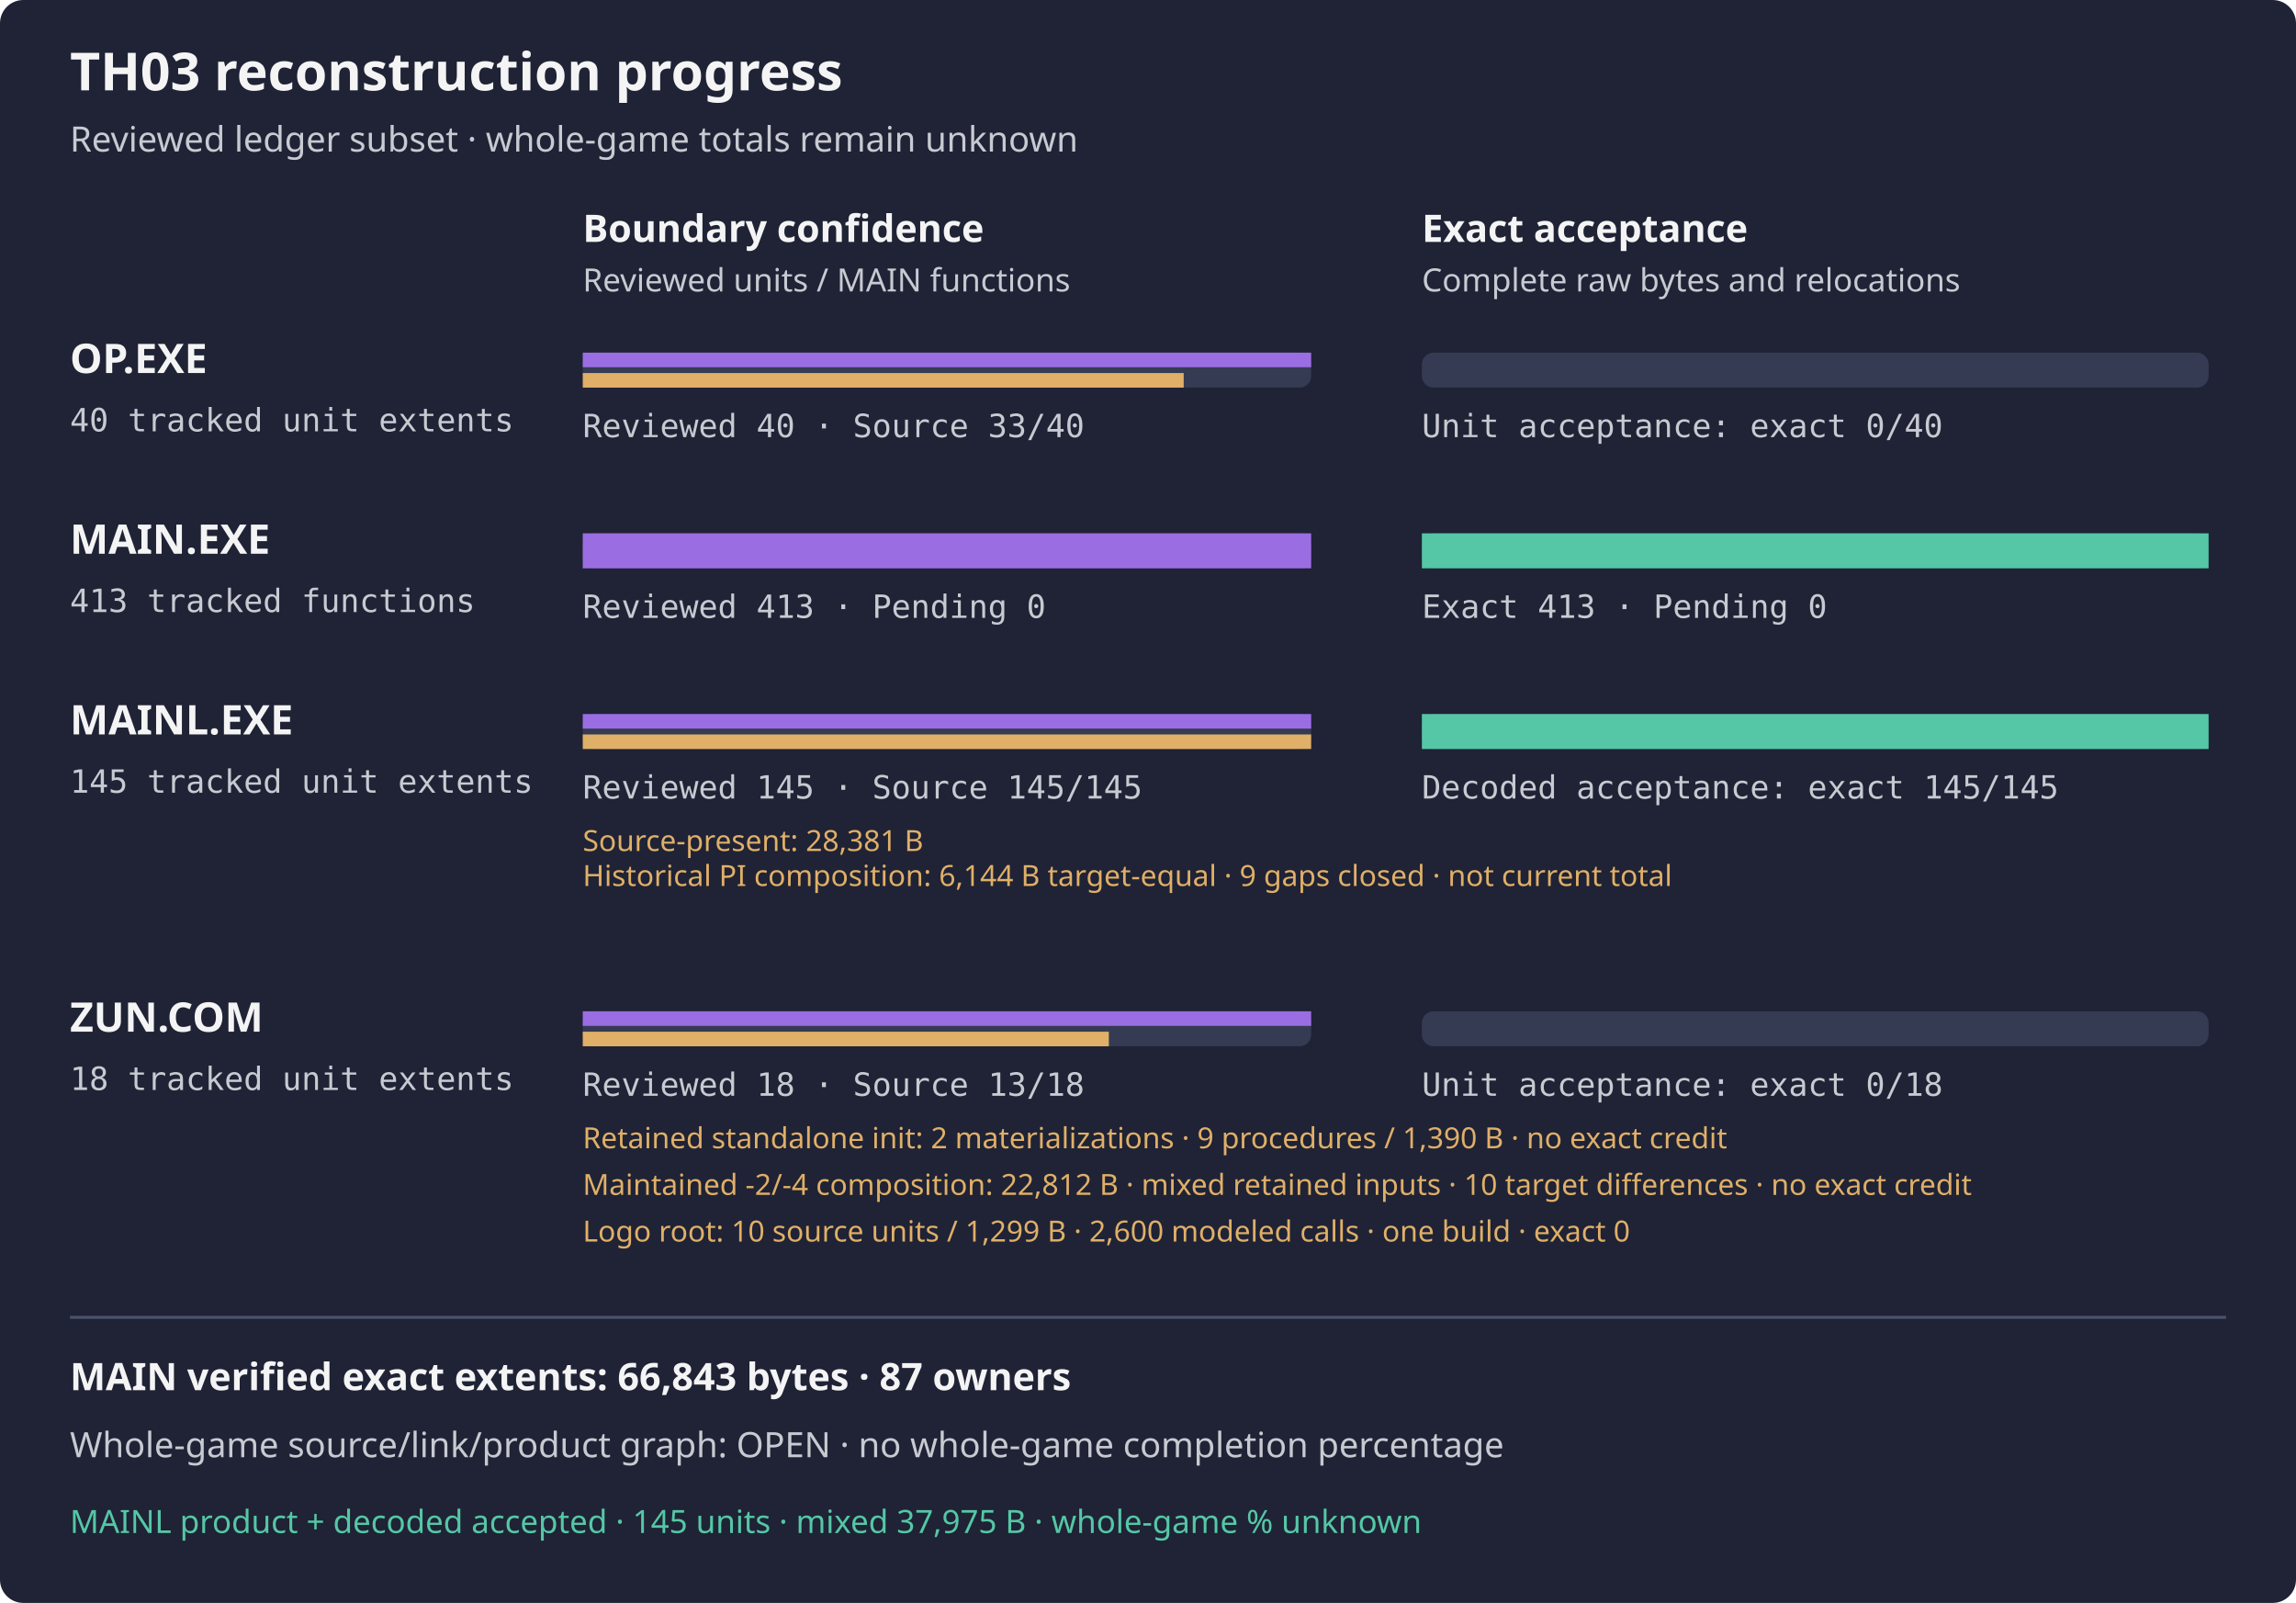
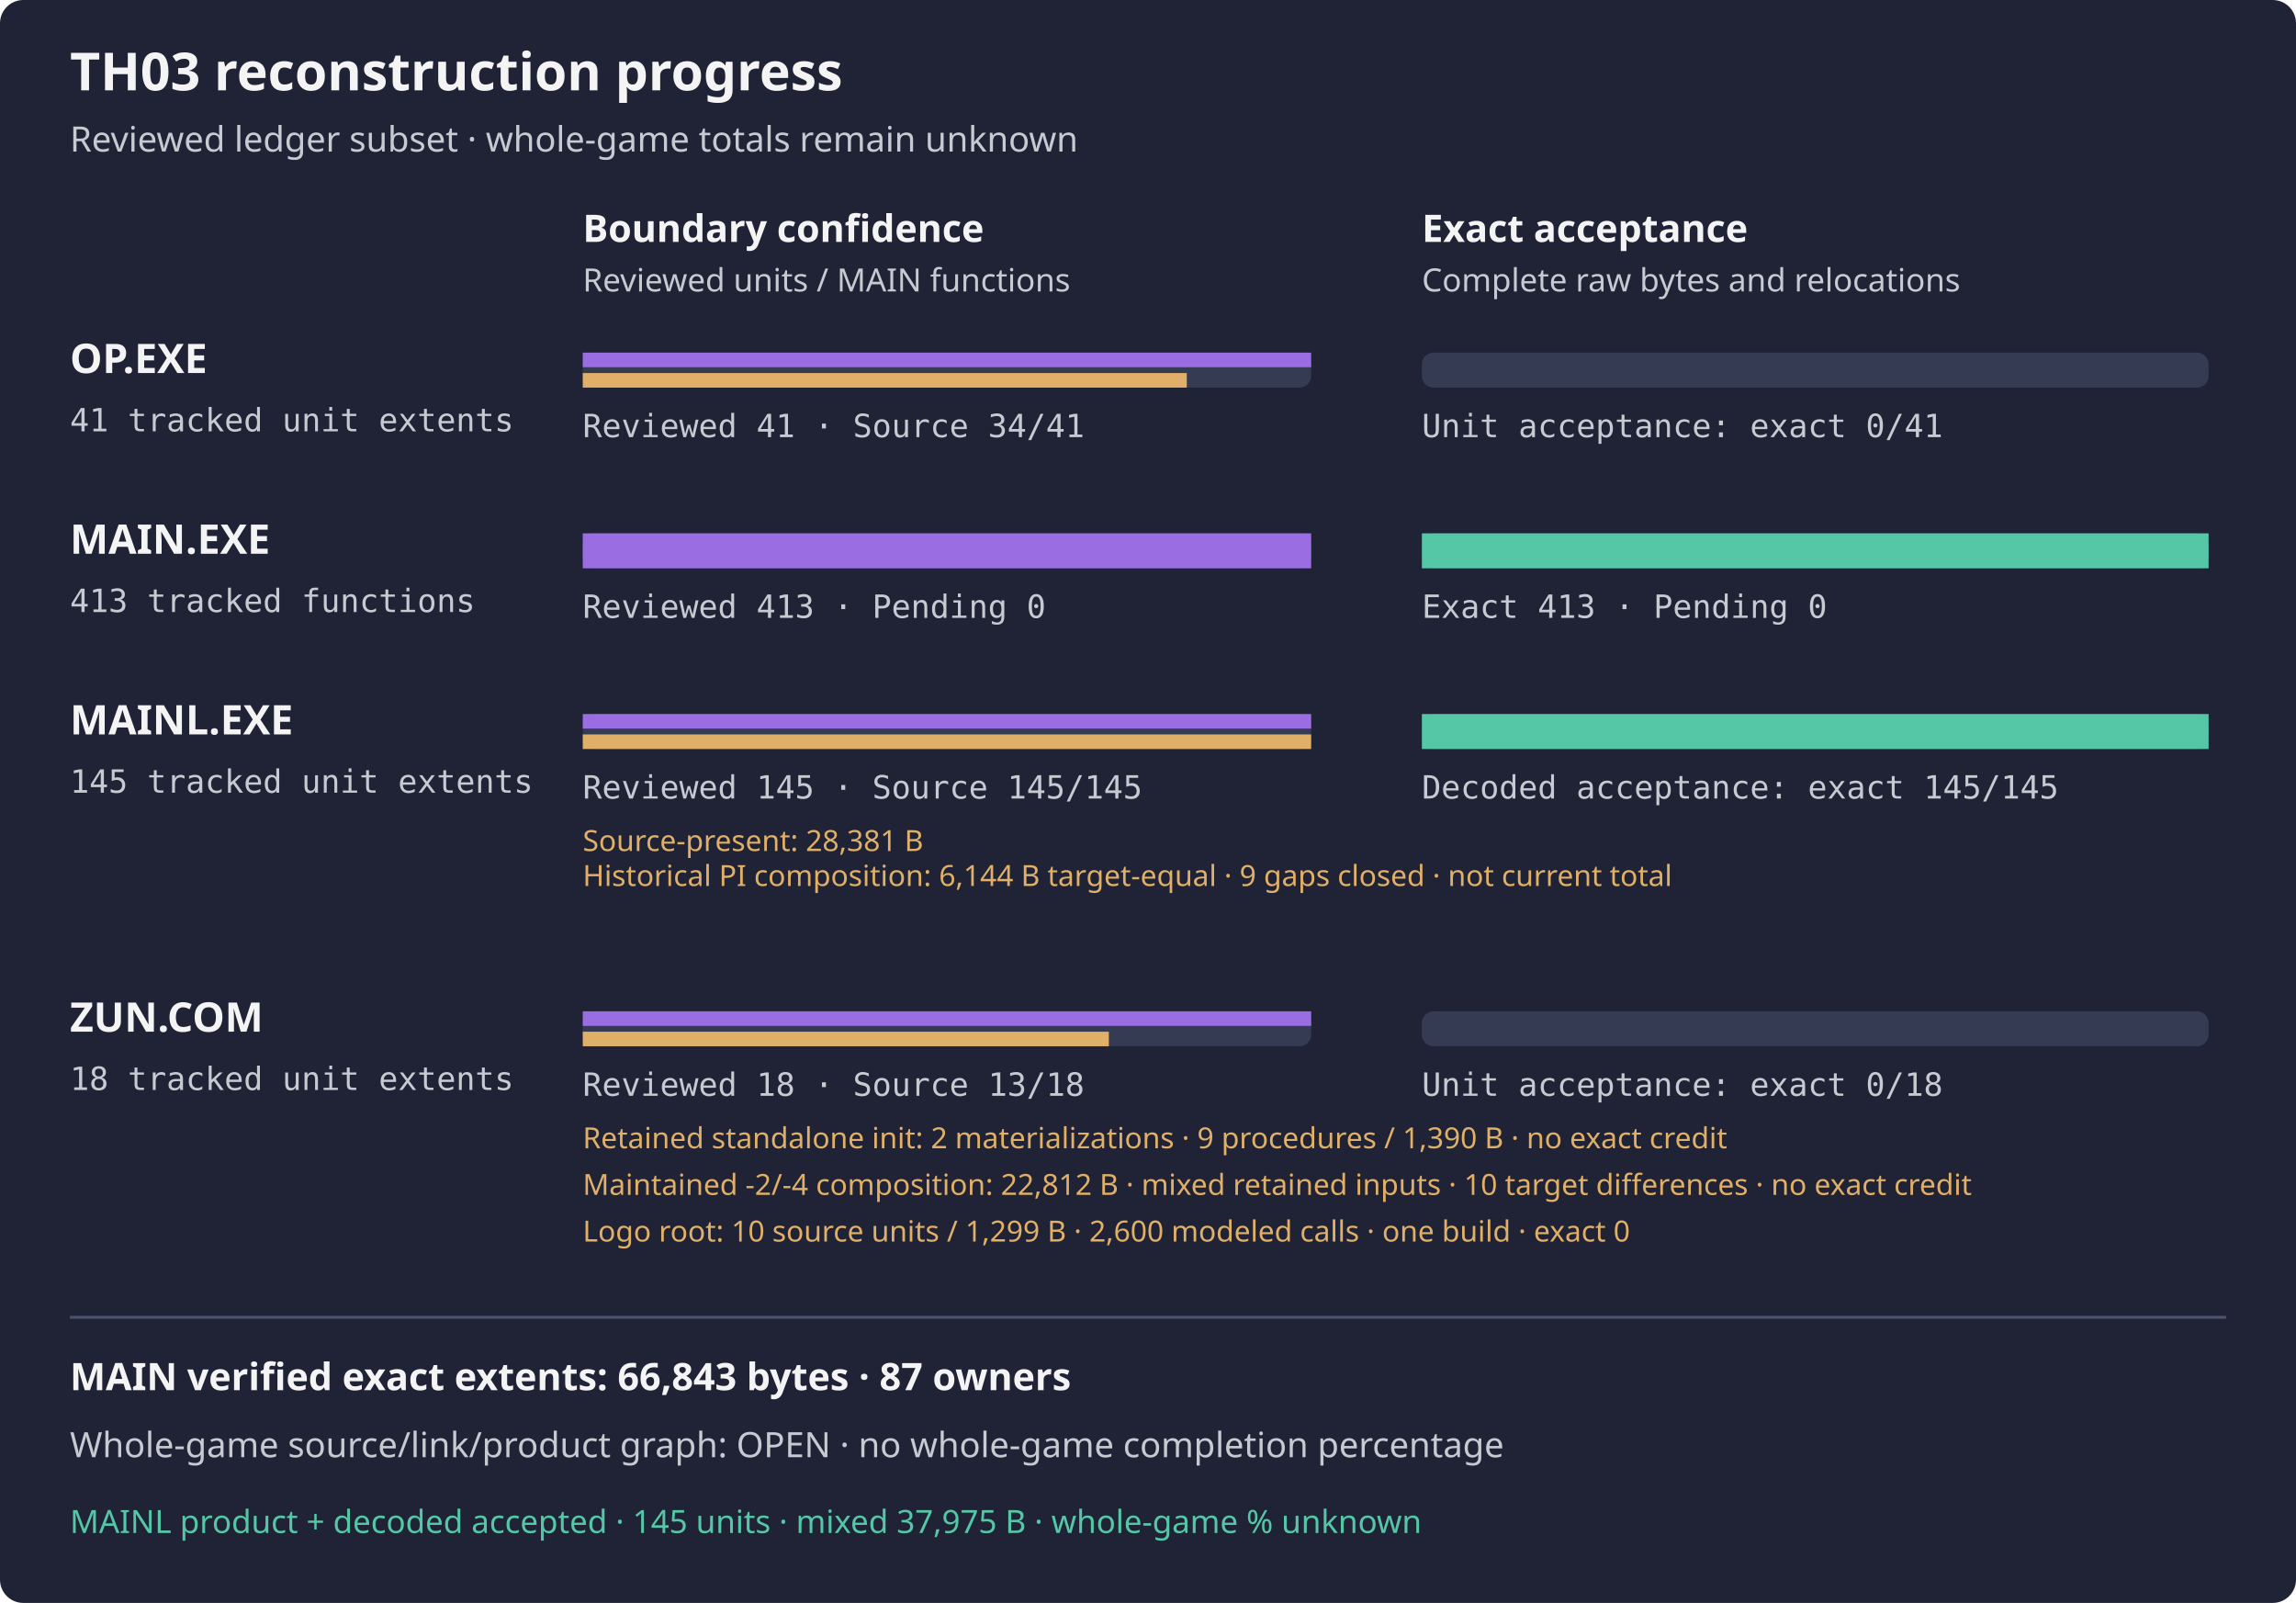
<svg xmlns="http://www.w3.org/2000/svg" width="788" height="550" viewBox="0 0 788 550" role="img" aria-label="TH03 reviewed subset reconstruction progress">
  <rect width="788" height="550" rx="8" fill="#1f2335" />
  <text x="24" y="31" fill="#f4f4f5" font-family="sans-serif" font-size="18" font-weight="600">TH03 reconstruction progress</text>
  <text x="24" y="52" fill="#c8cad2" font-family="sans-serif" font-size="12">Reviewed ledger subset · whole-game totals remain unknown</text>
  <text x="200" y="83" fill="#f4f4f5" font-family="sans-serif" font-size="13" font-weight="600">Boundary confidence</text>
  <text x="488" y="83" fill="#f4f4f5" font-family="sans-serif" font-size="13" font-weight="600">Exact acceptance</text>
  <text x="200" y="100" fill="#c8cad2" font-family="sans-serif" font-size="11">Reviewed units / MAIN functions</text>
  <text x="488" y="100" fill="#c8cad2" font-family="sans-serif" font-size="11">Complete raw bytes and relocations</text>
  <g aria-label="OP.EXE bars count tracked unit extents, not functions; source-present is not exact">
    <text x="24" y="128" fill="#f4f4f5" font-family="sans-serif" font-size="14" font-weight="600">OP.EXE</text>
-     <text x="24" y="148" fill="#c8cad2" font-family="monospace" font-size="11">40 tracked unit extents</text>
+     <text x="24" y="148" fill="#c8cad2" font-family="monospace" font-size="11">41 tracked unit extents</text>
    <rect x="200" y="121" width="250" height="12" rx="4" fill="#353b52" />
    <rect x="488" y="121" width="270" height="12" rx="4" fill="#353b52" />
    <rect x="200" y="121" width="250.00" height="5" fill="#9b6de3" />
-     <rect x="200" y="128" width="206.25" height="5" fill="#e0af68" />
+     <rect x="200" y="128" width="207.32" height="5" fill="#e0af68" />
    <rect x="488" y="121" width="0.00" height="12" fill="#55c7a6" />
-     <text x="200" y="150" fill="#c8cad2" font-family="monospace" font-size="11">Reviewed 40 · Source 33/40</text>
-     <text x="488" y="150" fill="#c8cad2" font-family="monospace" font-size="11">Unit acceptance: exact 0/40</text>
+     <text x="200" y="150" fill="#c8cad2" font-family="monospace" font-size="11">Reviewed 41 · Source 34/41</text>
+     <text x="488" y="150" fill="#c8cad2" font-family="monospace" font-size="11">Unit acceptance: exact 0/41</text>
  </g>
  <text x="24" y="190" fill="#f4f4f5" font-family="sans-serif" font-size="14" font-weight="600">MAIN.EXE</text>
  <text x="24" y="210" fill="#c8cad2" font-family="monospace" font-size="11">413 tracked functions</text>
  <rect x="200" y="183" width="250" height="12" rx="4" fill="#353b52" />
  <rect x="488" y="183" width="270" height="12" rx="4" fill="#353b52" />
  <rect x="200" y="183" width="250.00" height="12" fill="#9b6de3" />
  <rect x="488" y="183" width="270.00" height="12" fill="#55c7a6" />
  <text x="200" y="212" fill="#c8cad2" font-family="monospace" font-size="11">Reviewed 413 · Pending 0</text>
  <text x="488" y="212" fill="#c8cad2" font-family="monospace" font-size="11">Exact 413 · Pending 0</text>
  <g aria-label="MAINL bars count tracked unit extents, not functions; source-present is not exact">
    <text x="24" y="252" fill="#f4f4f5" font-family="sans-serif" font-size="14" font-weight="600">MAINL.EXE</text>
    <text x="24" y="272" fill="#c8cad2" font-family="monospace" font-size="11">145 tracked unit extents</text>
    <rect x="200" y="245" width="250" height="12" rx="4" fill="#353b52" />
    <rect x="488" y="245" width="270" height="12" rx="4" fill="#353b52" />
    <rect x="200" y="245" width="250.00" height="5" fill="#9b6de3" />
    <rect x="200" y="252" width="250.00" height="5" fill="#e0af68" />
    <rect x="488" y="245" width="270.00" height="12" fill="#55c7a6" />
    <text x="200" y="274" fill="#c8cad2" font-family="monospace" font-size="11">Reviewed 145 · Source 145/145</text>
    <text x="488" y="274" fill="#c8cad2" font-family="monospace" font-size="11">Decoded acceptance: exact 145/145</text>
    <text x="200" y="292" fill="#e0af68" font-family="sans-serif" font-size="10">Source-present: 28,381 B</text>
  </g>
  <text x="200" y="304" fill="#e0af68" font-family="sans-serif" font-size="10">Historical PI composition: 6,144 B target-equal · 9 gaps closed · not current total</text>
  <g aria-label="ZUN.COM bars count tracked unit extents, not functions; source-present is not exact">
    <text x="24" y="354" fill="#f4f4f5" font-family="sans-serif" font-size="14" font-weight="600">ZUN.COM</text>
    <text x="24" y="374" fill="#c8cad2" font-family="monospace" font-size="11">18 tracked unit extents</text>
    <rect x="200" y="347" width="250" height="12" rx="4" fill="#353b52" />
    <rect x="488" y="347" width="270" height="12" rx="4" fill="#353b52" />
    <rect x="200" y="347" width="250.00" height="5" fill="#9b6de3" />
    <rect x="200" y="354" width="180.56" height="5" fill="#e0af68" />
    <rect x="488" y="347" width="0.00" height="12" fill="#55c7a6" />
    <text x="200" y="376" fill="#c8cad2" font-family="monospace" font-size="11">Reviewed 18 · Source 13/18</text>
    <text x="488" y="376" fill="#c8cad2" font-family="monospace" font-size="11">Unit acceptance: exact 0/18</text>
  </g>
  <text x="200" y="394" fill="#e0af68" font-family="sans-serif" font-size="10">Retained standalone init: 2 materializations · 9 procedures / 1,390 B · no exact credit</text>
  <text x="200" y="410" fill="#e0af68" font-family="sans-serif" font-size="10" aria-label="Two equal 22,812-byte mixed-source outputs: maintained init (-2) and driver (-4), three retained other payloads and retained wrapper scaffold. Two independent driver materializations have raw OBJ/COM/MAP equality, no normalization or object reuse; first was not a predeclared pair, and second source mtimes were declared from observed first inputs. Fourteen wrapper-only observations and wrong-transfer negative pass; no payload execution or native composition build. Ten target differences remain; no exact acceptance or DIET closure">Maintained -2/-4 composition: 22,812 B · mixed retained inputs · 10 target differences · no exact credit</text>
  <text x="200" y="426" fill="#e0af68" font-family="sans-serif" font-size="10" aria-label="Ten maintained logo root source units, 1299 CODE bytes; vendor context remains unowned, one native build and no second cold build, 2600 modeled root calls, no exact acceptance">Logo root: 10 source units / 1,299 B · 2,600 modeled calls · one build · exact 0</text>
  <path d="M24 452 H764" stroke="#4b526d" />
  <text x="24" y="477" fill="#f4f4f5" font-family="sans-serif" font-size="13" font-weight="600">MAIN verified exact extents: 66,843 bytes · 87 owners</text>
  <text x="24" y="500" fill="#c8cad2" font-family="sans-serif" font-size="12">Whole-game source/link/product graph: OPEN · no whole-game completion percentage</text>
  <text x="24" y="526" fill="#55c7a6" font-family="sans-serif" font-size="11">MAINL product + decoded accepted · 145 units · mixed 37,975 B · whole-game % unknown</text>
</svg>
